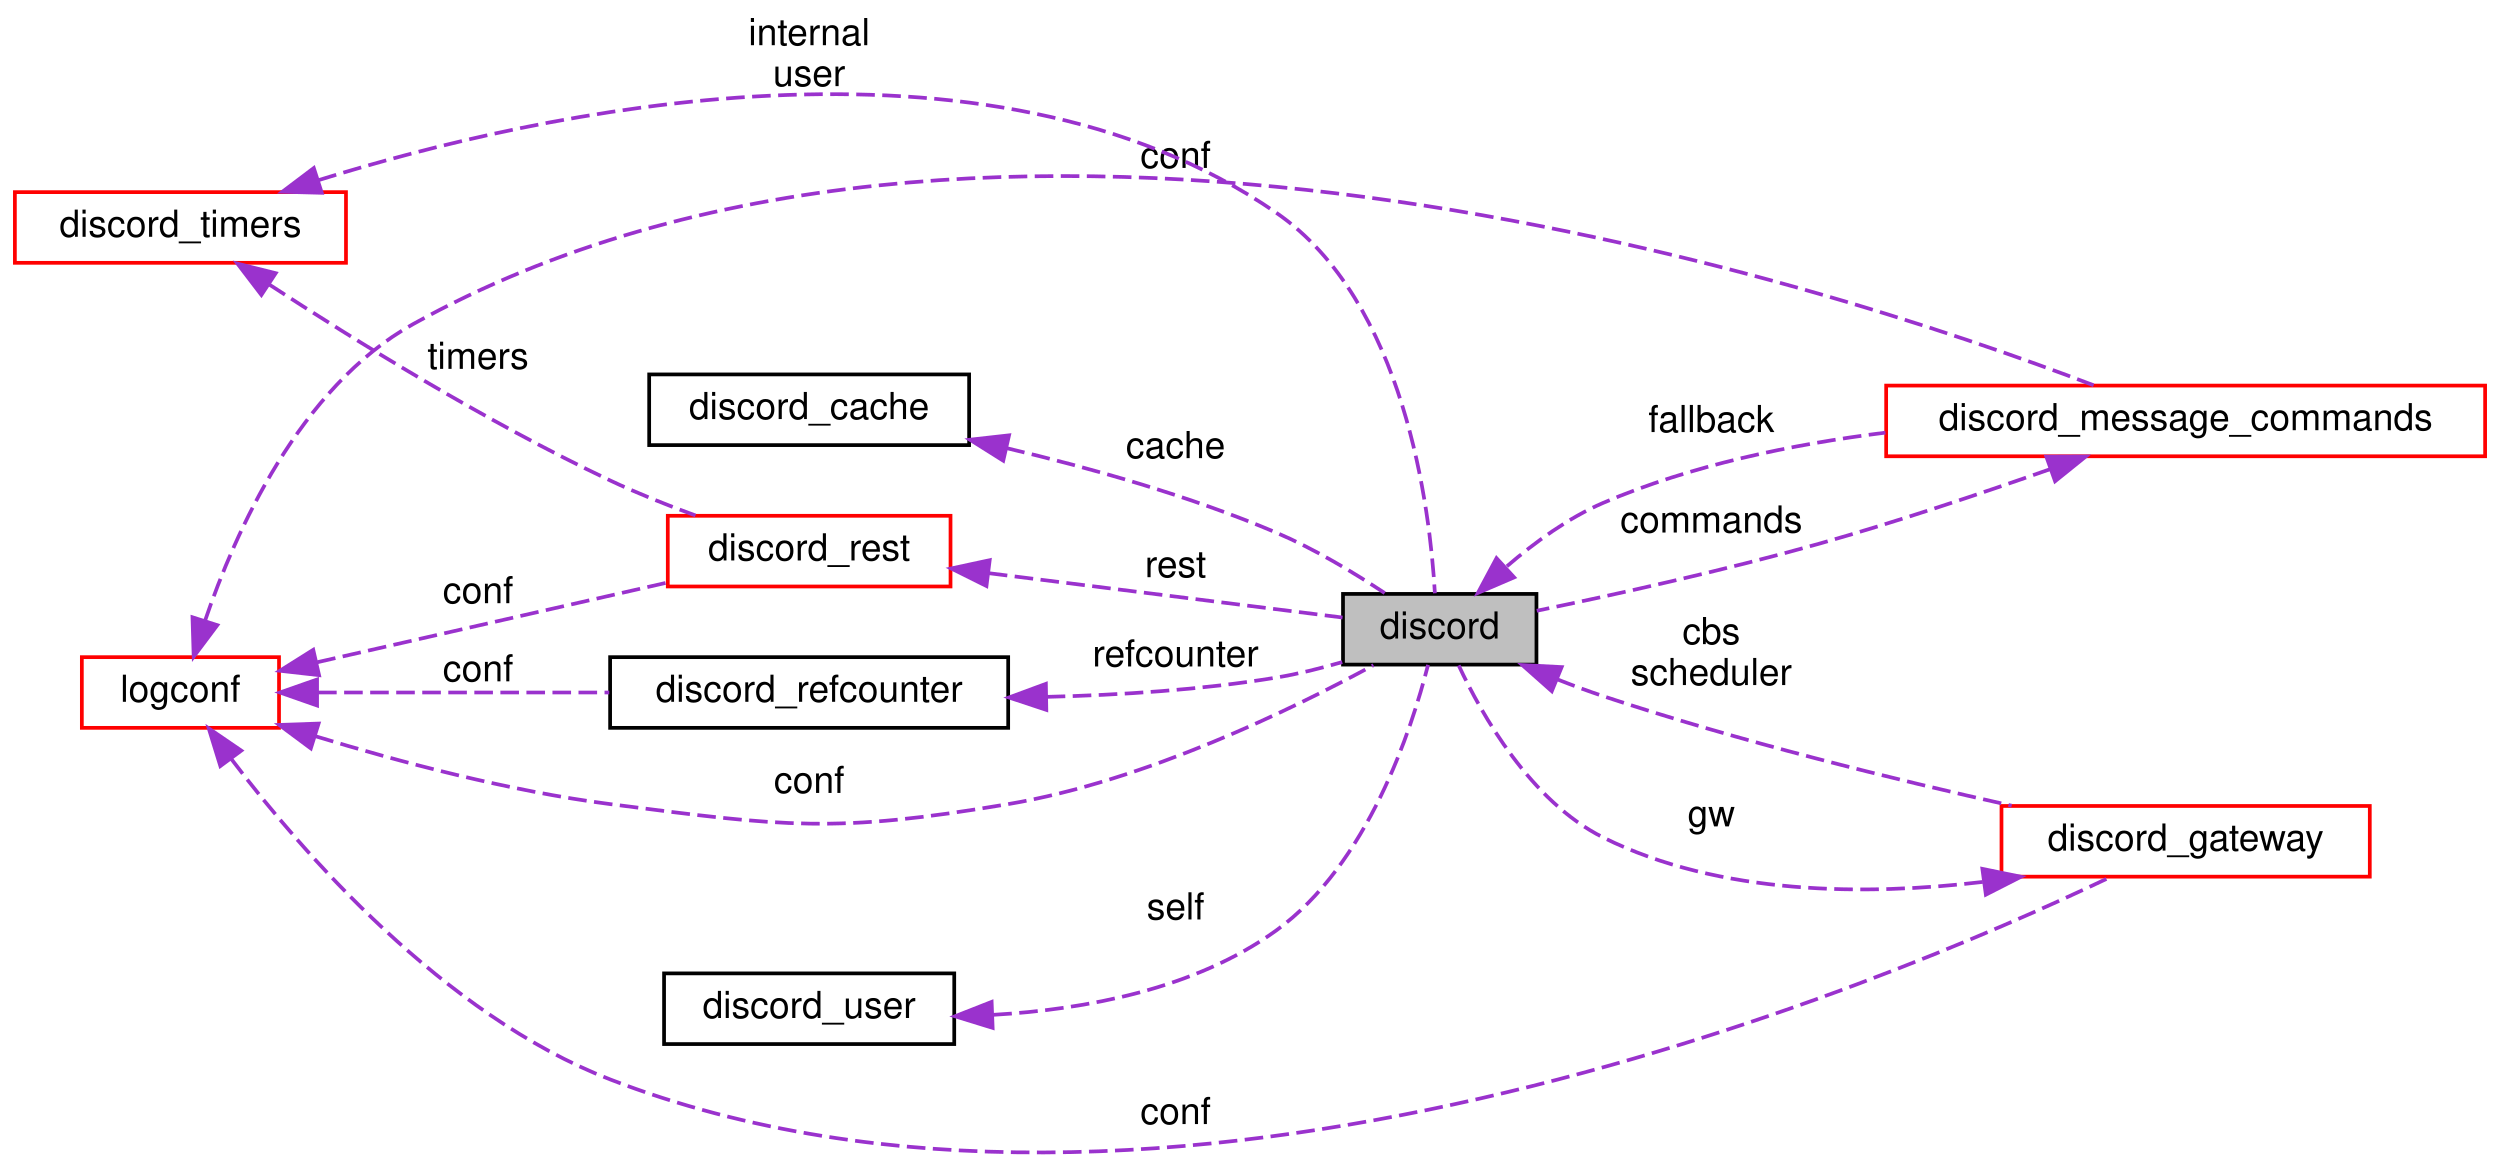
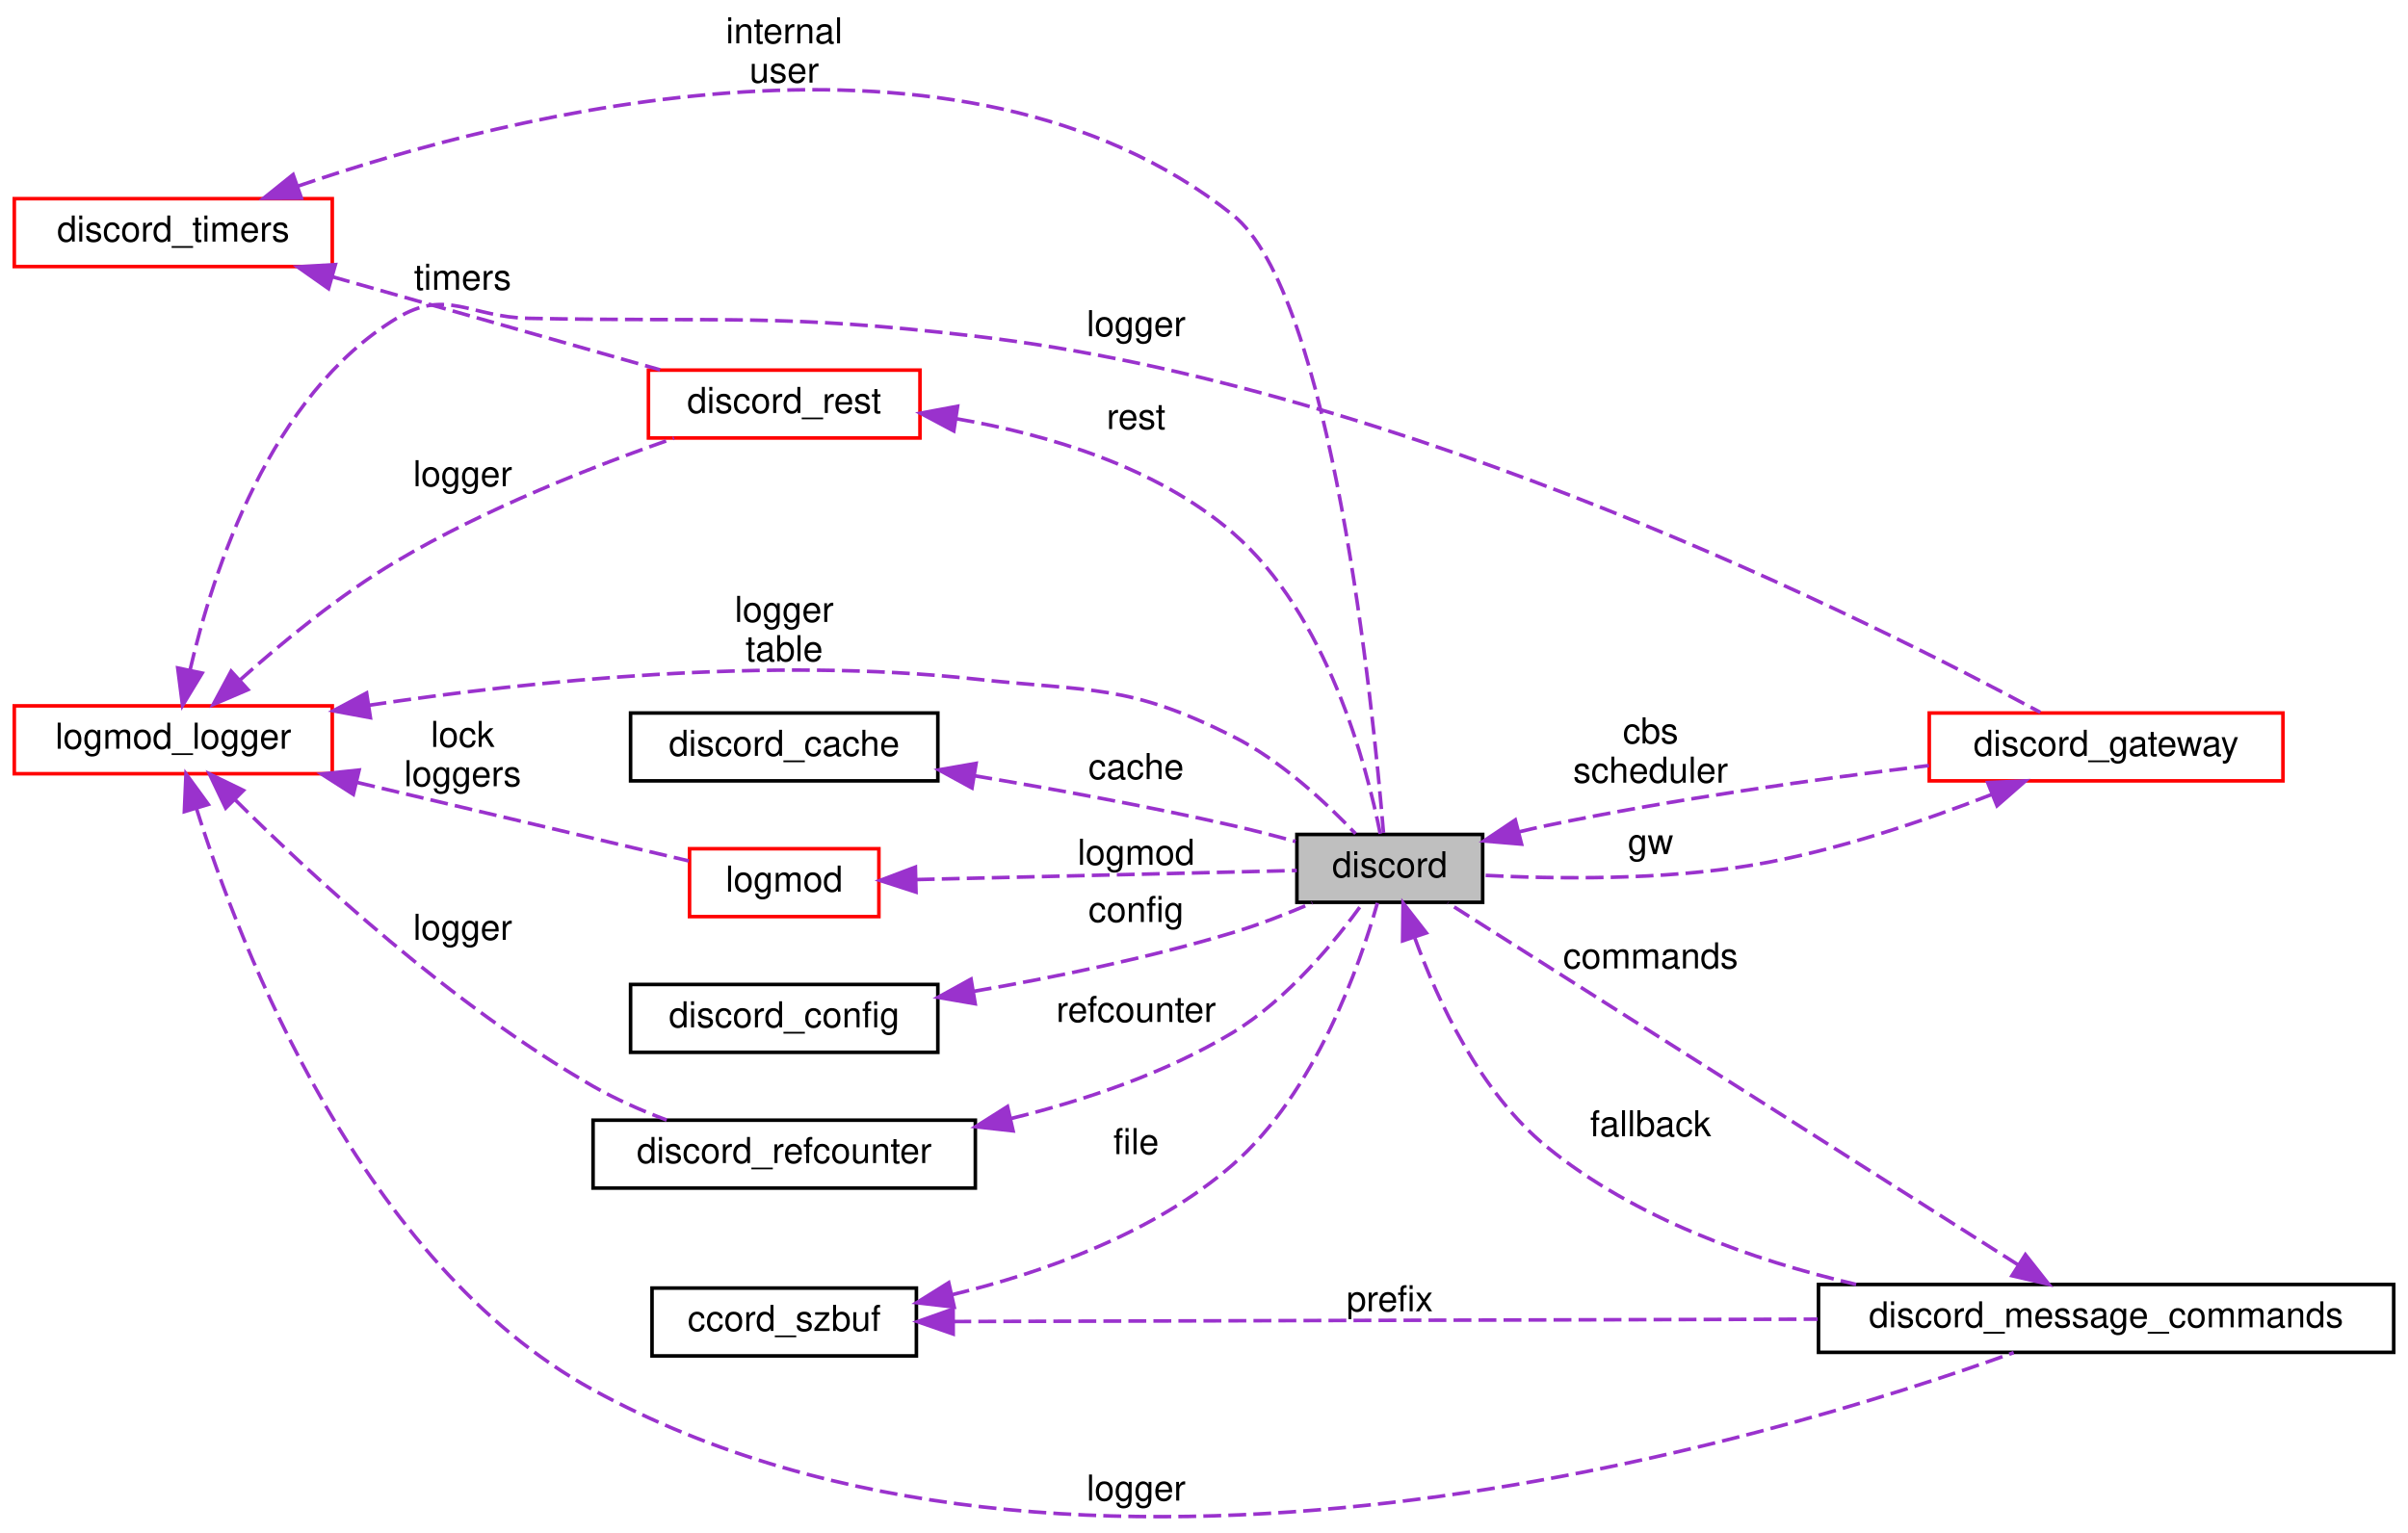
- <svg xmlns="http://www.w3.org/2000/svg" xmlns:xlink="http://www.w3.org/1999/xlink" width="672pt" height="314pt" viewBox="0.00 0.00 672.00 313.71">
-   <g id="graph0" class="graph" transform="scale(1 1) rotate(0) translate(4 309.71)">
+ <svg xmlns="http://www.w3.org/2000/svg" xmlns:xlink="http://www.w3.org/1999/xlink" width="674pt" height="429pt" viewBox="0.00 0.00 674.00 428.75">
+   <g id="graph0" class="graph" transform="scale(1 1) rotate(0) translate(4 424.75)">
    <g id="node1" class="node">
      <g id="a_node1">
        <a xlink:title="The Discord client handler.">
-           <polygon fill="#bfbfbf" stroke="black" points="357,-131.21 357,-150.21 409,-150.21 409,-131.21 357,-131.21" />
-           <text text-anchor="middle" x="383" y="-138.21" font-family="Helvetica,sans-Serif" font-size="10.00">discord</text>
+           <polygon fill="#bfbfbf" stroke="black" points="359,-172.25 359,-191.25 411,-191.25 411,-172.25 359,-172.25" />
+           <text text-anchor="middle" x="385" y="-179.25" font-family="Helvetica,sans-Serif" font-size="10.00">discord</text>
        </a>
      </g>
    </g>
+     <g id="node5" class="node">
+       <g id="a_node5">
+         <a xlink:href="structdiscord__message__commands.html" target="_top" xlink:title="The handle for storing user's message commands.">
+           <polygon fill="none" stroke="black" points="505,-46.25 505,-65.25 666,-65.25 666,-46.25 505,-46.25" />
+           <text text-anchor="middle" x="585.5" y="-53.25" font-family="Helvetica,sans-Serif" font-size="10.00">discord_message_commands</text>
+         </a>
+       </g>
+     </g>
+     <g id="edge8" class="edge">
+       <path fill="none" stroke="#9a32cd" stroke-dasharray="5,2" d="M392.03,-162.21C398.46,-144.51 410.33,-118.95 429,-103.75 453.54,-83.78 486.37,-72.09 515.54,-65.27" />
+       <polygon fill="#9a32cd" stroke="#9a32cd" points="388.59,-161.46 388.72,-172.05 395.23,-163.69 388.59,-161.46" />
+       <text text-anchor="middle" x="458" y="-106.75" font-family="Helvetica,sans-Serif" font-size="10.00"> fallback</text>
+     </g>
+     <g id="node10" class="node">
+       <g id="a_node10">
+         <a xlink:href="structdiscord__gateway.html" target="_top" xlink:title="The handle used for interfacing with Discord's Gateway API.">
+           <polygon fill="none" stroke="red" points="536,-206.25 536,-225.25 635,-225.25 635,-206.25 536,-206.25" />
+           <text text-anchor="middle" x="585.5" y="-213.25" font-family="Helvetica,sans-Serif" font-size="10.00">discord_gateway</text>
+         </a>
+       </g>
+     </g>
+     <g id="edge16" class="edge">
+       <path fill="none" stroke="#9a32cd" stroke-dasharray="5,2" d="M421.28,-192C423.89,-192.63 426.48,-193.23 429,-193.75 464.49,-201.18 505.08,-206.83 535.88,-210.54" />
+       <polygon fill="#9a32cd" stroke="#9a32cd" points="421.89,-188.54 411.33,-189.42 420.13,-195.32 421.89,-188.54" />
+       <text text-anchor="middle" x="458" y="-216.75" font-family="Helvetica,sans-Serif" font-size="10.00"> cbs</text>
+       <text text-anchor="middle" x="458" y="-205.75" font-family="Helvetica,sans-Serif" font-size="10.00">scheduler</text>
+     </g>
+     <g id="node2" class="node">
+       <g id="a_node2">
+         <a xlink:href="structlogmod__logger.html" target="_top" xlink:title="Immutable logger structure.">
+           <polygon fill="none" stroke="red" points="0,-208.25 0,-227.25 89,-227.25 89,-208.25 0,-208.25" />
+           <text text-anchor="middle" x="44.5" y="-215.25" font-family="Helvetica,sans-Serif" font-size="10.00">logmod_logger</text>
+         </a>
+       </g>
+     </g>
+     <g id="edge1" class="edge">
+       <path fill="none" stroke="#9a32cd" stroke-dasharray="5,2" d="M99.17,-227.4C144.5,-234.22 211.1,-241.11 269,-234.75 301.58,-231.18 311.69,-233.44 341,-218.75 354.56,-211.96 367.37,-199.95 375.42,-191.46" />
+       <polygon fill="#9a32cd" stroke="#9a32cd" points="99.68,-223.94 89.26,-225.86 98.61,-230.86 99.68,-223.94" />
+       <text text-anchor="middle" x="215.5" y="-250.75" font-family="Helvetica,sans-Serif" font-size="10.00"> logger</text>
+       <text text-anchor="middle" x="215.5" y="-239.75" font-family="Helvetica,sans-Serif" font-size="10.00">table</text>
+     </g>
    <g id="node3" class="node">
      <g id="a_node3">
-         <a xlink:href="structdiscord__message__commands.html" target="_top" xlink:title="The handle for storing user's message commands.">
-           <polygon fill="none" stroke="red" points="503,-187.21 503,-206.21 664,-206.21 664,-187.21 503,-187.21" />
-           <text text-anchor="middle" x="583.5" y="-194.21" font-family="Helvetica,sans-Serif" font-size="10.00">discord_message_commands</text>
+         <a xlink:href="structlogmod.html" target="_top" xlink:title="Main logging context structure.">
+           <polygon fill="none" stroke="red" points="189,-168.25 189,-187.25 242,-187.25 242,-168.25 189,-168.25" />
+           <text text-anchor="middle" x="215.5" y="-175.25" font-family="Helvetica,sans-Serif" font-size="10.00">logmod</text>
+         </a>
+       </g>
+     </g>
+     <g id="edge3" class="edge">
+       <path fill="none" stroke="#9a32cd" stroke-dasharray="5,2" d="M96.04,-205.79C126.59,-198.56 164.25,-189.65 188.79,-183.84" />
+       <polygon fill="#9a32cd" stroke="#9a32cd" points="94.9,-202.46 85.98,-208.17 96.52,-209.28 94.9,-202.46" />
+       <text text-anchor="middle" x="125.5" y="-215.75" font-family="Helvetica,sans-Serif" font-size="10.00"> lock</text>
+       <text text-anchor="middle" x="125.5" y="-204.75" font-family="Helvetica,sans-Serif" font-size="10.00">loggers</text>
+     </g>
+     <g id="edge6" class="edge">
+       <path fill="none" stroke="#9a32cd" stroke-dasharray="5,2" d="M50.97,-198.58C63.29,-159.45 97.32,-71.15 162,-35.75 295.99,37.57 491.16,-21.46 559.64,-46.17" />
+       <polygon fill="#9a32cd" stroke="#9a32cd" points="47.6,-197.64 48.06,-208.22 54.3,-199.66 47.6,-197.64" />
+       <text text-anchor="middle" x="314" y="-4.75" font-family="Helvetica,sans-Serif" font-size="10.00"> logger</text>
+     </g>
+     <g id="node7" class="node">
+       <g id="a_node7">
+         <a xlink:href="structdiscord__refcounter.html" target="_top" xlink:title="Automatically cleanup user data.">
+           <polygon fill="none" stroke="black" points="162,-92.25 162,-111.25 269,-111.25 269,-92.25 162,-92.25" />
+           <text text-anchor="middle" x="215.5" y="-99.25" font-family="Helvetica,sans-Serif" font-size="10.00">discord_refcounter</text>
+         </a>
+       </g>
+     </g>
+     <g id="edge10" class="edge">
+       <path fill="none" stroke="#9a32cd" stroke-dasharray="5,2" d="M61.88,-200.89C83.23,-179.7 122.53,-143.4 162,-120.75 168.39,-117.09 175.61,-113.92 182.61,-111.29" />
+       <polygon fill="#9a32cd" stroke="#9a32cd" points="59.17,-198.64 54.61,-208.21 64.14,-203.58 59.17,-198.64" />
+       <text text-anchor="middle" x="125.5" y="-161.75" font-family="Helvetica,sans-Serif" font-size="10.00"> logger</text>
+     </g>
+     <g id="node8" class="node">
+       <g id="a_node8">
+         <a xlink:href="structdiscord__rest.html" target="_top" xlink:title="The handle used for interfacing with Discord's REST API.">
+           <polygon fill="none" stroke="red" points="177.5,-302.25 177.5,-321.25 253.5,-321.25 253.5,-302.25 177.5,-302.25" />
+           <text text-anchor="middle" x="215.5" y="-309.25" font-family="Helvetica,sans-Serif" font-size="10.00">discord_rest</text>
+         </a>
+       </g>
+     </g>
+     <g id="edge12" class="edge">
+       <path fill="none" stroke="#9a32cd" stroke-dasharray="5,2" d="M63.06,-234.38C74.83,-244.91 91.04,-258.28 107,-267.75 131.8,-282.47 162.44,-294.47 184.65,-302.2" />
+       <polygon fill="#9a32cd" stroke="#9a32cd" points="65.41,-231.79 55.68,-227.63 60.69,-236.96 65.41,-231.79" />
+       <text text-anchor="middle" x="125.5" y="-288.75" font-family="Helvetica,sans-Serif" font-size="10.00"> logger</text>
+     </g>
+     <g id="edge15" class="edge">
+       <path fill="none" stroke="#9a32cd" stroke-dasharray="5,2" d="M49.22,-237.4C55.61,-265 71.58,-314.27 107,-335.75 121.06,-344.28 127.56,-336.08 144,-335.75 199.59,-334.64 213.77,-337.19 269,-330.75 388.58,-316.82 520.53,-250.54 567.09,-225.43" />
+       <polygon fill="#9a32cd" stroke="#9a32cd" points="52.59,-236.42 47.09,-227.36 45.74,-237.86 52.59,-236.42" />
+       <text text-anchor="middle" x="314" y="-330.75" font-family="Helvetica,sans-Serif" font-size="10.00"> logger</text>
+     </g>
+     <g id="edge2" class="edge">
+       <path fill="none" stroke="#9a32cd" stroke-dasharray="5,2" d="M252.61,-178.62C284.7,-179.38 330.79,-180.48 358.99,-181.16" />
+       <polygon fill="#9a32cd" stroke="#9a32cd" points="252.39,-175.11 242.3,-178.37 252.22,-182.11 252.39,-175.11" />
+       <text text-anchor="middle" x="314" y="-182.75" font-family="Helvetica,sans-Serif" font-size="10.00"> logmod</text>
+     </g>
+     <g id="node4" class="node">
+       <g id="a_node4">
+         <a xlink:href="structdiscord__config.html" target="_top" xlink:title="The Discord configuration handler.">
+           <polygon fill="none" stroke="black" points="172.5,-130.25 172.5,-149.25 258.5,-149.25 258.5,-130.25 172.5,-130.25" />
+           <text text-anchor="middle" x="215.5" y="-137.25" font-family="Helvetica,sans-Serif" font-size="10.00">discord_config</text>
        </a>
      </g>
    </g>
    <g id="edge4" class="edge">
-       <path fill="none" stroke="#9a32cd" stroke-dasharray="5,2" d="M401.06,-157.64C408.45,-164 417.57,-170.67 427,-174.71 450.56,-184.8 477.78,-190.45 502.8,-193.56" />
-       <polygon fill="#9a32cd" stroke="#9a32cd" points="403,-154.66 393.26,-150.48 398.26,-159.82 403,-154.66" />
-       <text text-anchor="middle" x="456" y="-193.71" font-family="Helvetica,sans-Serif" font-size="10.00"> fallback</text>
+       <path fill="none" stroke="#9a32cd" stroke-dasharray="5,2" d="M268.57,-147.33C291.1,-151.24 317.61,-156.69 341,-163.75 348.44,-166 356.34,-169.09 363.32,-172.08" />
+       <polygon fill="#9a32cd" stroke="#9a32cd" points="268.96,-143.85 258.52,-145.64 267.8,-150.75 268.96,-143.85" />
+       <text text-anchor="middle" x="314" y="-166.75" font-family="Helvetica,sans-Serif" font-size="10.00"> config</text>
    </g>
-     <g id="node7" class="node">
-       <g id="a_node7">
-         <a xlink:href="structdiscord__gateway.html" target="_top" xlink:title="The handle used for interfacing with Discord's Gateway API.">
-           <polygon fill="none" stroke="red" points="534,-74.21 534,-93.21 633,-93.21 633,-74.21 534,-74.21" />
-           <text text-anchor="middle" x="583.5" y="-81.21" font-family="Helvetica,sans-Serif" font-size="10.00">discord_gateway</text>
+     <g id="edge5" class="edge">
+       <path fill="none" stroke="#9a32cd" stroke-dasharray="5,2" d="M560.89,-70.74C519.67,-96.9 435.68,-150.22 401.25,-172.08" />
+       <polygon fill="#9a32cd" stroke="#9a32cd" points="562.91,-73.61 569.47,-65.29 559.15,-67.7 562.91,-73.61" />
+       <text text-anchor="middle" x="458" y="-153.75" font-family="Helvetica,sans-Serif" font-size="10.00"> commands</text>
+     </g>
+     <g id="node6" class="node">
+       <g id="a_node6">
+         <a xlink:href="structccord__szbuf.html" target="_top" xlink:title="Generic sized buffer.">
+           <polygon fill="none" stroke="black" points="178.5,-45.25 178.5,-64.25 252.5,-64.25 252.5,-45.25 178.5,-45.25" />
+           <text text-anchor="middle" x="215.5" y="-52.25" font-family="Helvetica,sans-Serif" font-size="10.00">ccord_szbuf</text>
        </a>
      </g>
    </g>
-     <g id="edge12" class="edge">
-       <path fill="none" stroke="#9a32cd" stroke-dasharray="5,2" d="M414.59,-127.25C418.72,-125.62 422.94,-124.06 427,-122.71 463.31,-110.63 505.48,-100.28 536.73,-93.28" />
-       <polygon fill="#9a32cd" stroke="#9a32cd" points="413.12,-124.06 405.19,-131.09 415.77,-130.54 413.12,-124.06" />
-       <text text-anchor="middle" x="456" y="-136.71" font-family="Helvetica,sans-Serif" font-size="10.00"> cbs</text>
-       <text text-anchor="middle" x="456" y="-125.71" font-family="Helvetica,sans-Serif" font-size="10.00">scheduler</text>
+     <g id="edge19" class="edge">
+       <path fill="none" stroke="#9a32cd" stroke-dasharray="5,2" d="M262.41,-62.37C287.95,-68.56 318.94,-79.55 341,-98.75 364.26,-119 376.68,-154.91 381.54,-172.08" />
+       <polygon fill="#9a32cd" stroke="#9a32cd" points="263.09,-58.93 252.56,-60.15 261.55,-65.76 263.09,-58.93" />
+       <text text-anchor="middle" x="314" y="-101.75" font-family="Helvetica,sans-Serif" font-size="10.00"> file</text>
    </g>
-     <g id="node2" class="node">
-       <g id="a_node2">
-         <a xlink:href="structlogconf.html" target="_top" xlink:title="A stackful and modularized wrapper over the popular 'log.c' facilities.">
-           <polygon fill="none" stroke="red" points="18,-114.21 18,-133.21 71,-133.21 71,-114.21 18,-114.21" />
-           <text text-anchor="middle" x="44.5" y="-121.21" font-family="Helvetica,sans-Serif" font-size="10.00">logconf</text>
+     <g id="edge7" class="edge">
+       <path fill="none" stroke="#9a32cd" stroke-dasharray="5,2" d="M262.84,-54.88C323.53,-55.04 430.88,-55.34 504.76,-55.54" />
+       <polygon fill="#9a32cd" stroke="#9a32cd" points="262.8,-51.38 252.79,-54.85 262.78,-58.38 262.8,-51.38" />
+       <text text-anchor="middle" x="385" y="-57.75" font-family="Helvetica,sans-Serif" font-size="10.00"> prefix</text>
+     </g>
+     <g id="edge9" class="edge">
+       <path fill="none" stroke="#9a32cd" stroke-dasharray="5,2" d="M279.04,-111.73C299.76,-116.84 322.29,-124.46 341,-135.75 356.54,-145.13 370.01,-161.69 377.55,-172.17" />
+       <polygon fill="#9a32cd" stroke="#9a32cd" points="279.57,-108.26 269.04,-109.42 278,-115.08 279.57,-108.26" />
+       <text text-anchor="middle" x="314" y="-138.75" font-family="Helvetica,sans-Serif" font-size="10.00"> refcounter</text>
+     </g>
+     <g id="edge11" class="edge">
+       <path fill="none" stroke="#9a32cd" stroke-dasharray="5,2" d="M263.79,-307.62C289.19,-303.23 319.58,-294.22 341,-275.75 367.5,-252.9 378.58,-210.32 382.35,-191.33" />
+       <polygon fill="#9a32cd" stroke="#9a32cd" points="262.97,-304.21 253.62,-309.19 264.03,-311.13 262.97,-304.21" />
+       <text text-anchor="middle" x="314" y="-304.75" font-family="Helvetica,sans-Serif" font-size="10.00"> rest</text>
+     </g>
+     <g id="node9" class="node">
+       <g id="a_node9">
+         <a xlink:href="structdiscord__timers.html" target="_top" xlink:title=" ">
+           <polygon fill="none" stroke="red" points="0,-350.25 0,-369.25 89,-369.25 89,-350.25 0,-350.25" />
+           <text text-anchor="middle" x="44.5" y="-357.25" font-family="Helvetica,sans-Serif" font-size="10.00">discord_timers</text>
        </a>
      </g>
    </g>
-     <g id="edge1" class="edge">
-       <path fill="none" stroke="#9a32cd" stroke-dasharray="5,2" d="M80.79,-111.96C103.19,-105.12 132.96,-97.19 160,-93.71 207.17,-87.63 220.11,-85.8 267,-93.71 303.79,-99.92 343.38,-119.2 365.18,-131.05" />
-       <polygon fill="#9a32cd" stroke="#9a32cd" points="79.55,-108.68 71.05,-115 81.64,-115.36 79.55,-108.68" />
-       <text text-anchor="middle" x="213.5" y="-96.71" font-family="Helvetica,sans-Serif" font-size="10.00"> conf</text>
+     <g id="edge18" class="edge">
+       <path fill="none" stroke="#9a32cd" stroke-dasharray="5,2" d="M79.5,-372.8C139.44,-393.37 264.77,-425.14 341,-364.75 368.76,-342.76 380.35,-226.56 383.24,-191.67" />
+       <polygon fill="#9a32cd" stroke="#9a32cd" points="80.37,-369.4 69.77,-369.36 78.04,-376 80.37,-369.4" />
+       <text text-anchor="middle" x="215.5" y="-412.75" font-family="Helvetica,sans-Serif" font-size="10.00"> internal</text>
+       <text text-anchor="middle" x="215.5" y="-401.75" font-family="Helvetica,sans-Serif" font-size="10.00">user</text>
    </g>
-     <g id="edge3" class="edge">
-       <path fill="none" stroke="#9a32cd" stroke-dasharray="5,2" d="M51.11,-142.99C59.16,-166.66 76.48,-205.74 107,-222.71 260.18,-307.88 485.75,-234.16 558.76,-206.3" />
-       <polygon fill="#9a32cd" stroke="#9a32cd" points="54.41,-141.81 48.06,-133.34 47.74,-143.93 54.41,-141.81" />
-       <text text-anchor="middle" x="312" y="-264.71" font-family="Helvetica,sans-Serif" font-size="10.00"> conf</text>
+     <g id="edge13" class="edge">
+       <path fill="none" stroke="#9a32cd" stroke-dasharray="5,2" d="M89.02,-347.39C117.6,-339.28 154.41,-328.82 180.77,-321.33" />
+       <polygon fill="#9a32cd" stroke="#9a32cd" points="87.96,-344.06 79.29,-350.16 89.87,-350.79 87.96,-344.06" />
+       <text text-anchor="middle" x="125.5" y="-343.75" font-family="Helvetica,sans-Serif" font-size="10.00"> timers</text>
    </g>
-     <g id="node4" class="node">
-       <g id="a_node4">
-         <a xlink:href="structdiscord__refcounter.html" target="_top" xlink:title="Automatically cleanup user data.">
-           <polygon fill="none" stroke="black" points="160,-114.21 160,-133.21 267,-133.21 267,-114.21 160,-114.21" />
-           <text text-anchor="middle" x="213.5" y="-121.21" font-family="Helvetica,sans-Serif" font-size="10.00">discord_refcounter</text>
+     <g id="edge14" class="edge">
+       <path fill="none" stroke="#9a32cd" stroke-dasharray="5,2" d="M553.66,-202.51C534.8,-195.13 509.95,-186.65 487,-182.75 461.41,-178.41 431.65,-178.75 411.1,-179.82" />
+       <polygon fill="#9a32cd" stroke="#9a32cd" points="552.36,-205.76 562.94,-206.25 554.97,-199.27 552.36,-205.76" />
+       <text text-anchor="middle" x="458" y="-185.75" font-family="Helvetica,sans-Serif" font-size="10.00"> gw</text>
+     </g>
+     <g id="node11" class="node">
+       <g id="a_node11">
+         <a xlink:href="structdiscord__cache.html" target="_top" xlink:title="The Discord Cache control handler.">
+           <polygon fill="none" stroke="black" points="172.5,-206.25 172.5,-225.25 258.5,-225.25 258.5,-206.25 172.5,-206.25" />
+           <text text-anchor="middle" x="215.5" y="-213.25" font-family="Helvetica,sans-Serif" font-size="10.00">discord_cache</text>
        </a>
      </g>
    </g>
-     <g id="edge6" class="edge">
-       <path fill="none" stroke="#9a32cd" stroke-dasharray="5,2" d="M81.5,-123.71C104.34,-123.71 134.28,-123.71 159.78,-123.71" />
-       <polygon fill="#9a32cd" stroke="#9a32cd" points="81.23,-120.21 71.23,-123.71 81.23,-127.21 81.23,-120.21" />
-       <text text-anchor="middle" x="124.5" y="-126.71" font-family="Helvetica,sans-Serif" font-size="10.00"> conf</text>
-     </g>
-     <g id="node5" class="node">
-       <g id="a_node5">
-         <a xlink:href="structdiscord__rest.html" target="_top" xlink:title="The handle used for interfacing with Discord's REST API.">
-           <polygon fill="none" stroke="red" points="175.5,-152.21 175.5,-171.21 251.5,-171.21 251.5,-152.21 175.5,-152.21" />
-           <text text-anchor="middle" x="213.5" y="-159.21" font-family="Helvetica,sans-Serif" font-size="10.00">discord_rest</text>
-         </a>
-       </g>
-     </g>
-     <g id="edge8" class="edge">
-       <path fill="none" stroke="#9a32cd" stroke-dasharray="5,2" d="M81.28,-131.85C108.98,-138.15 147.21,-146.85 175.27,-153.24" />
-       <polygon fill="#9a32cd" stroke="#9a32cd" points="81.76,-128.37 71.23,-129.56 80.2,-135.19 81.76,-128.37" />
-       <text text-anchor="middle" x="124.5" y="-147.71" font-family="Helvetica,sans-Serif" font-size="10.00"> conf</text>
-     </g>
-     <g id="edge11" class="edge">
-       <path fill="none" stroke="#9a32cd" stroke-dasharray="5,2" d="M58.17,-105.85C77.04,-80.98 115.16,-37.03 160,-19.71 307.4,37.24 502,-44.88 563.22,-74.08" />
-       <polygon fill="#9a32cd" stroke="#9a32cd" points="55.23,-103.94 52.11,-114.06 60.86,-108.09 55.23,-103.94" />
-       <text text-anchor="middle" x="312" y="-7.71" font-family="Helvetica,sans-Serif" font-size="10.00"> conf</text>
-     </g>
-     <g id="edge2" class="edge">
-       <path fill="none" stroke="#9a32cd" stroke-dasharray="5,2" d="M547.21,-183.79C528.81,-177.3 505.85,-169.59 485,-163.71 459.39,-156.48 429.63,-149.92 409.08,-145.68" />
-       <polygon fill="#9a32cd" stroke="#9a32cd" points="546.06,-187.1 556.66,-187.15 548.41,-180.5 546.06,-187.1" />
-       <text text-anchor="middle" x="456" y="-166.71" font-family="Helvetica,sans-Serif" font-size="10.00"> commands</text>
-     </g>
-     <g id="edge5" class="edge">
-       <path fill="none" stroke="#9a32cd" stroke-dasharray="5,2" d="M277.35,-122.54C297.18,-123.02 319.1,-124.44 339,-127.71 344.85,-128.67 351.01,-130.21 356.79,-131.89" />
-       <polygon fill="#9a32cd" stroke="#9a32cd" points="277.25,-119.04 267.19,-122.37 277.13,-126.04 277.25,-119.04" />
-       <text text-anchor="middle" x="312" y="-130.71" font-family="Helvetica,sans-Serif" font-size="10.00"> refcounter</text>
-     </g>
-     <g id="edge7" class="edge">
-       <path fill="none" stroke="#9a32cd" stroke-dasharray="5,2" d="M261.8,-155.78C292.69,-151.91 331.8,-147 356.87,-143.86" />
-       <polygon fill="#9a32cd" stroke="#9a32cd" points="261.16,-152.33 251.67,-157.05 262.03,-159.28 261.16,-152.33" />
-       <text text-anchor="middle" x="312" y="-154.71" font-family="Helvetica,sans-Serif" font-size="10.00"> rest</text>
-     </g>
-     <g id="node6" class="node">
-       <g id="a_node6">
-         <a xlink:href="structdiscord__timers.html" target="_top" xlink:title=" ">
-           <polygon fill="none" stroke="red" points="0,-239.21 0,-258.21 89,-258.21 89,-239.21 0,-239.21" />
-           <text text-anchor="middle" x="44.5" y="-246.21" font-family="Helvetica,sans-Serif" font-size="10.00">discord_timers</text>
-         </a>
-       </g>
-     </g>
-     <g id="edge15" class="edge">
-       <path fill="none" stroke="#9a32cd" stroke-dasharray="5,2" d="M81.59,-261.42C141.05,-279.89 260.79,-306.46 339,-252.71 373.67,-228.88 380.4,-172.92 381.7,-150.38" />
-       <polygon fill="#9a32cd" stroke="#9a32cd" points="82.49,-258.03 71.9,-258.31 80.35,-264.69 82.49,-258.03" />
-       <text text-anchor="middle" x="213.5" y="-297.71" font-family="Helvetica,sans-Serif" font-size="10.00"> internal</text>
-       <text text-anchor="middle" x="213.5" y="-286.71" font-family="Helvetica,sans-Serif" font-size="10.00">user</text>
-     </g>
-     <g id="edge9" class="edge">
-       <path fill="none" stroke="#9a32cd" stroke-dasharray="5,2" d="M68.39,-233.36C91.01,-218.62 126.93,-196.34 160,-180.71 167.27,-177.27 175.35,-174.06 182.94,-171.3" />
-       <polygon fill="#9a32cd" stroke="#9a32cd" points="66.26,-230.57 59.83,-238.99 70.11,-236.42 66.26,-230.57" />
-       <text text-anchor="middle" x="124.5" y="-210.71" font-family="Helvetica,sans-Serif" font-size="10.00"> timers</text>
-     </g>
-     <g id="edge10" class="edge">
-       <path fill="none" stroke="#9a32cd" stroke-dasharray="5,2" d="M528.96,-72.79C497.66,-69.08 458.28,-69.17 427,-84.71 407.46,-94.42 394.3,-117.7 388.1,-130.99" />
-       <polygon fill="#9a32cd" stroke="#9a32cd" points="528.86,-76.31 539.24,-74.18 529.8,-69.37 528.86,-76.31" />
-       <text text-anchor="middle" x="456" y="-87.71" font-family="Helvetica,sans-Serif" font-size="10.00"> gw</text>
-     </g>
-     <g id="node8" class="node">
-       <g id="a_node8">
-         <a xlink:href="structdiscord__user.html" target="_top" xlink:title=" ">
-           <polygon fill="none" stroke="black" points="174.5,-29.21 174.5,-48.21 252.5,-48.21 252.5,-29.21 174.5,-29.21" />
-           <text text-anchor="middle" x="213.5" y="-36.21" font-family="Helvetica,sans-Serif" font-size="10.00">discord_user</text>
-         </a>
-       </g>
-     </g>
-     <g id="edge13" class="edge">
-       <path fill="none" stroke="#9a32cd" stroke-dasharray="5,2" d="M262.99,-37.07C287.78,-38.52 317.22,-44 339,-59.71 363.66,-77.5 375.46,-113.83 379.86,-131.14" />
-       <polygon fill="#9a32cd" stroke="#9a32cd" points="262.82,-33.56 252.69,-36.68 262.55,-40.55 262.82,-33.56" />
-       <text text-anchor="middle" x="312" y="-62.71" font-family="Helvetica,sans-Serif" font-size="10.00"> self</text>
-     </g>
-     <g id="node9" class="node">
-       <g id="a_node9">
-         <a xlink:href="structdiscord__cache.html" target="_top" xlink:title="The Discord Cache control handler.">
-           <polygon fill="none" stroke="black" points="170.5,-190.21 170.5,-209.21 256.5,-209.21 256.5,-190.21 170.5,-190.21" />
-           <text text-anchor="middle" x="213.5" y="-197.21" font-family="Helvetica,sans-Serif" font-size="10.00">discord_cache</text>
-         </a>
-       </g>
-     </g>
-     <g id="edge14" class="edge">
-       <path fill="none" stroke="#9a32cd" stroke-dasharray="5,2" d="M266.52,-189.41C289.27,-184.03 315.96,-176.49 339,-166.71 349.28,-162.35 360.03,-155.85 368.21,-150.44" />
-       <polygon fill="#9a32cd" stroke="#9a32cd" points="265.67,-186.02 256.7,-191.66 267.23,-192.84 265.67,-186.02" />
-       <text text-anchor="middle" x="312" y="-186.71" font-family="Helvetica,sans-Serif" font-size="10.00"> cache</text>
+     <g id="edge17" class="edge">
+       <path fill="none" stroke="#9a32cd" stroke-dasharray="5,2" d="M268.74,-207.68C291.1,-203.93 317.43,-199.11 341,-193.75 346.74,-192.45 352.87,-190.86 358.64,-189.27" />
+       <polygon fill="#9a32cd" stroke="#9a32cd" points="268.07,-204.25 258.77,-209.33 269.21,-211.15 268.07,-204.25" />
+       <text text-anchor="middle" x="314" y="-206.75" font-family="Helvetica,sans-Serif" font-size="10.00"> cache</text>
    </g>
  </g>
</svg>
